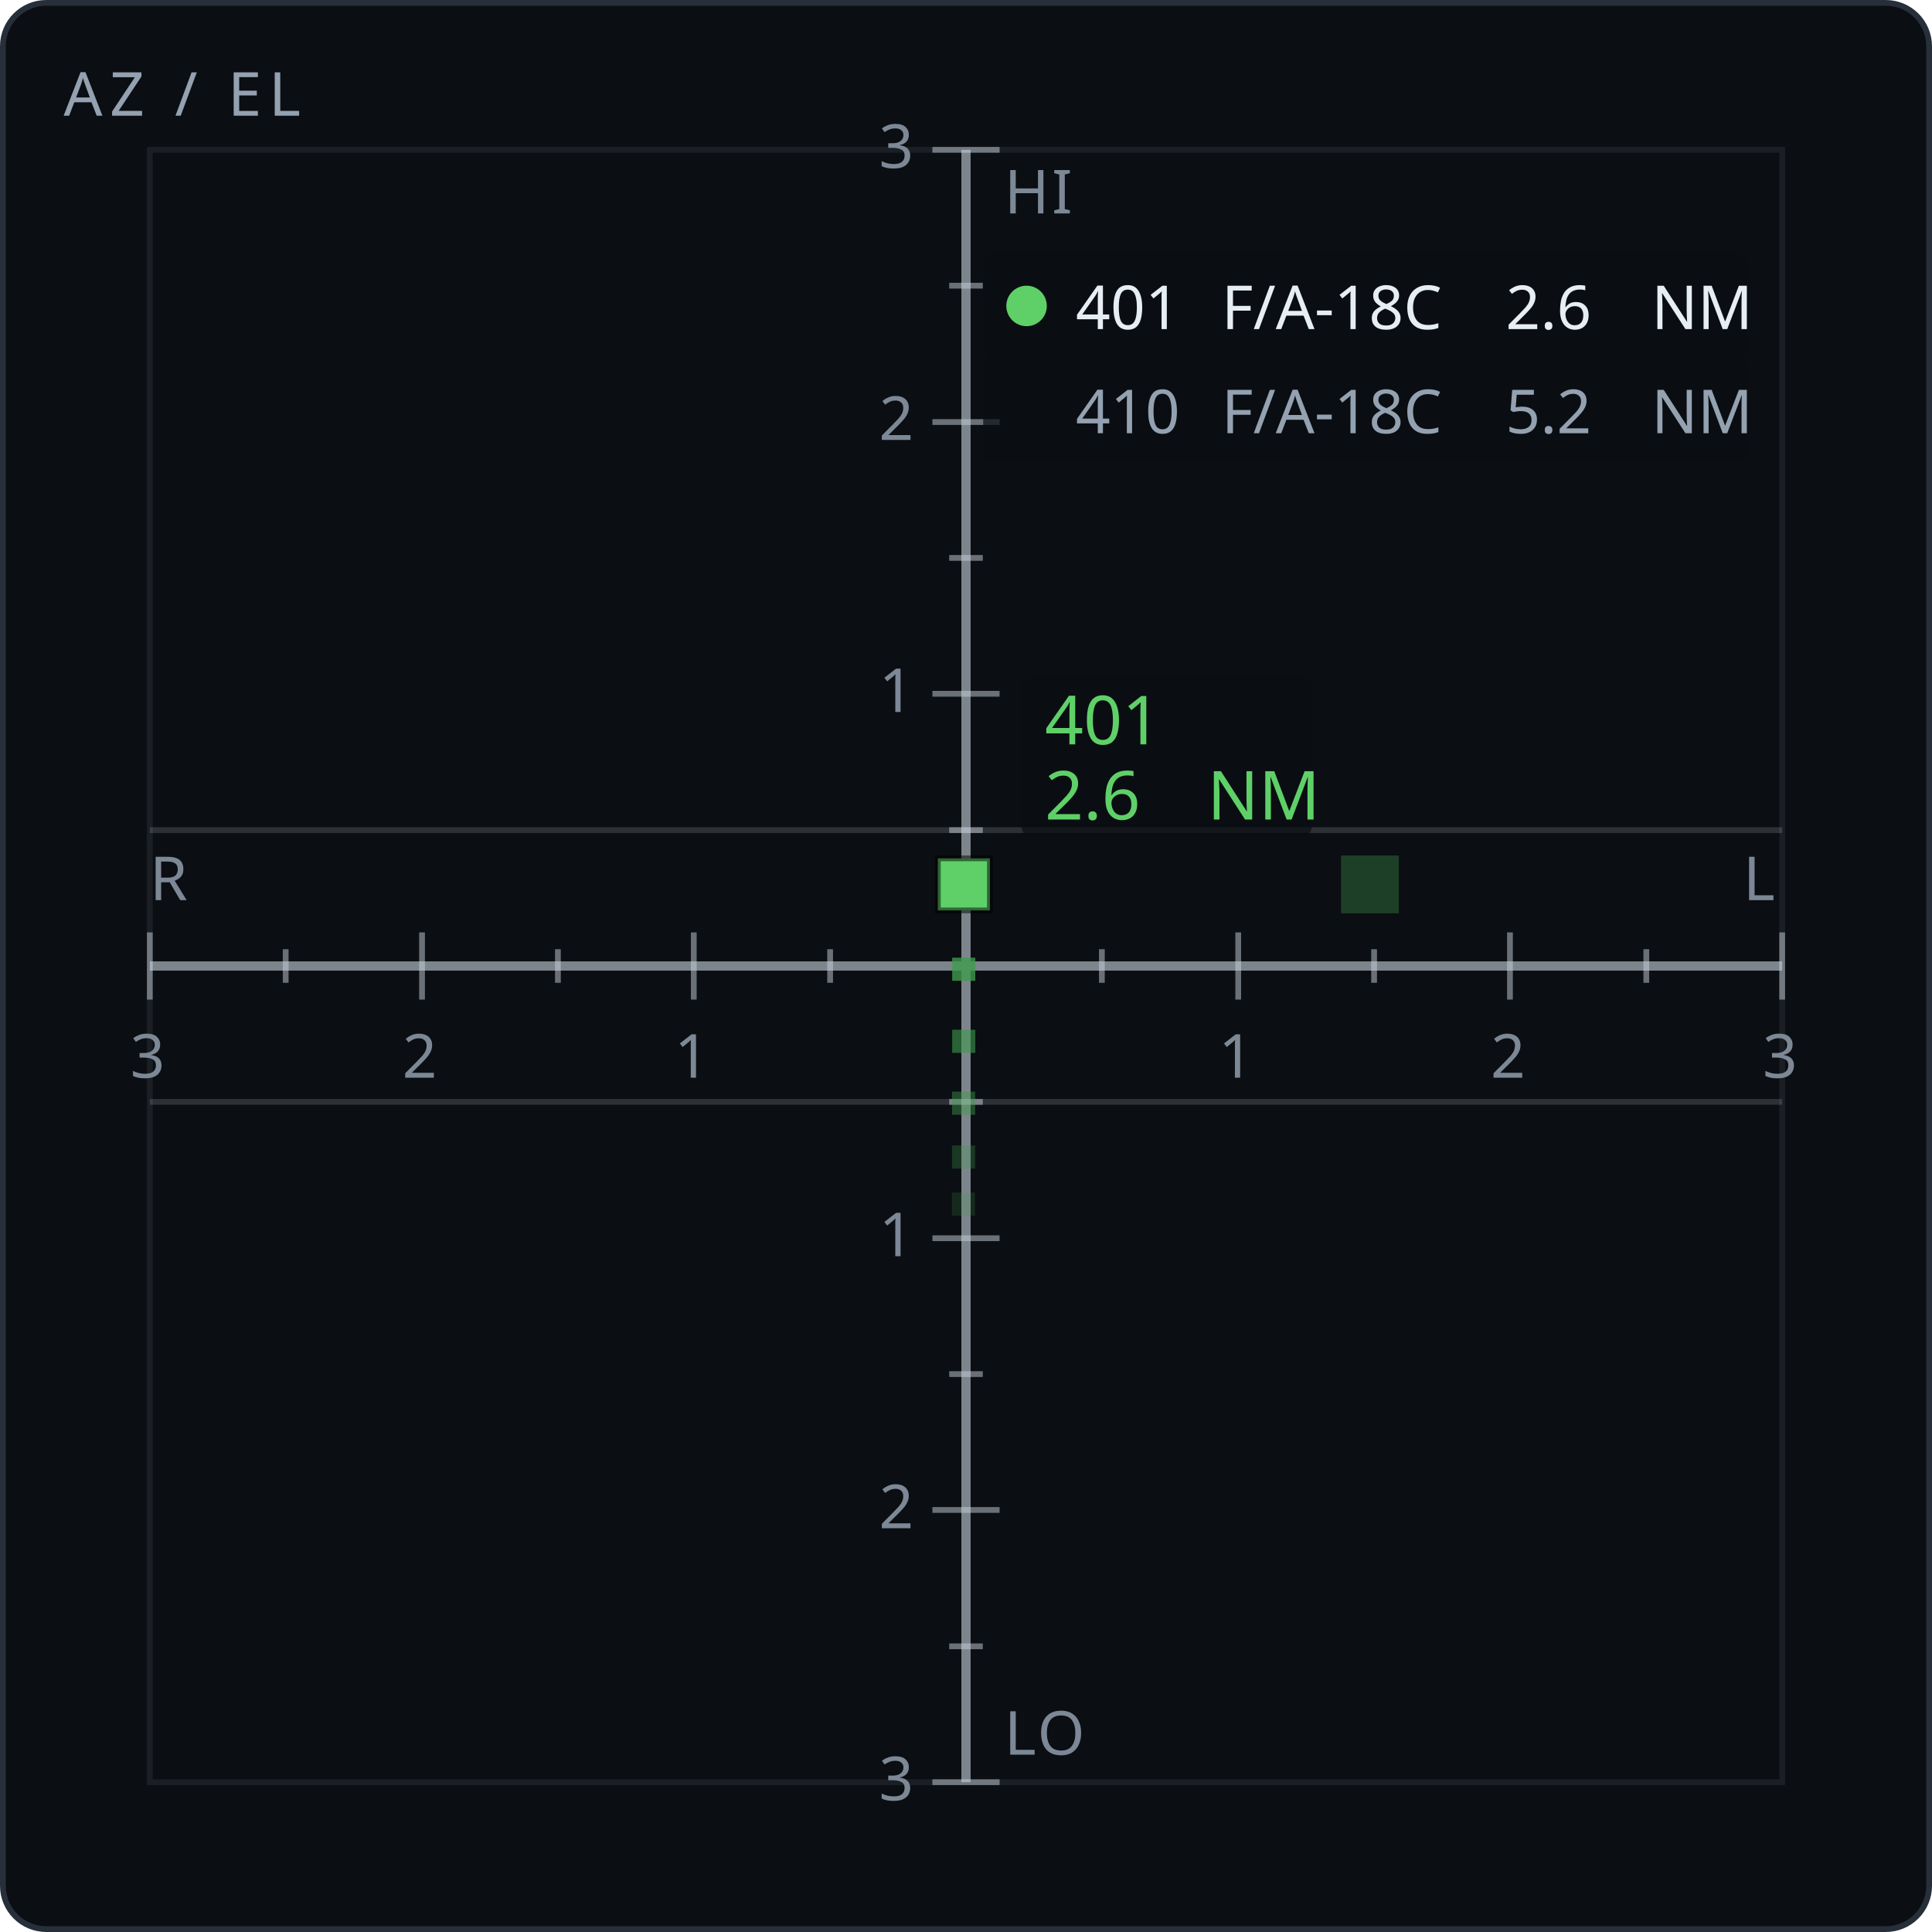
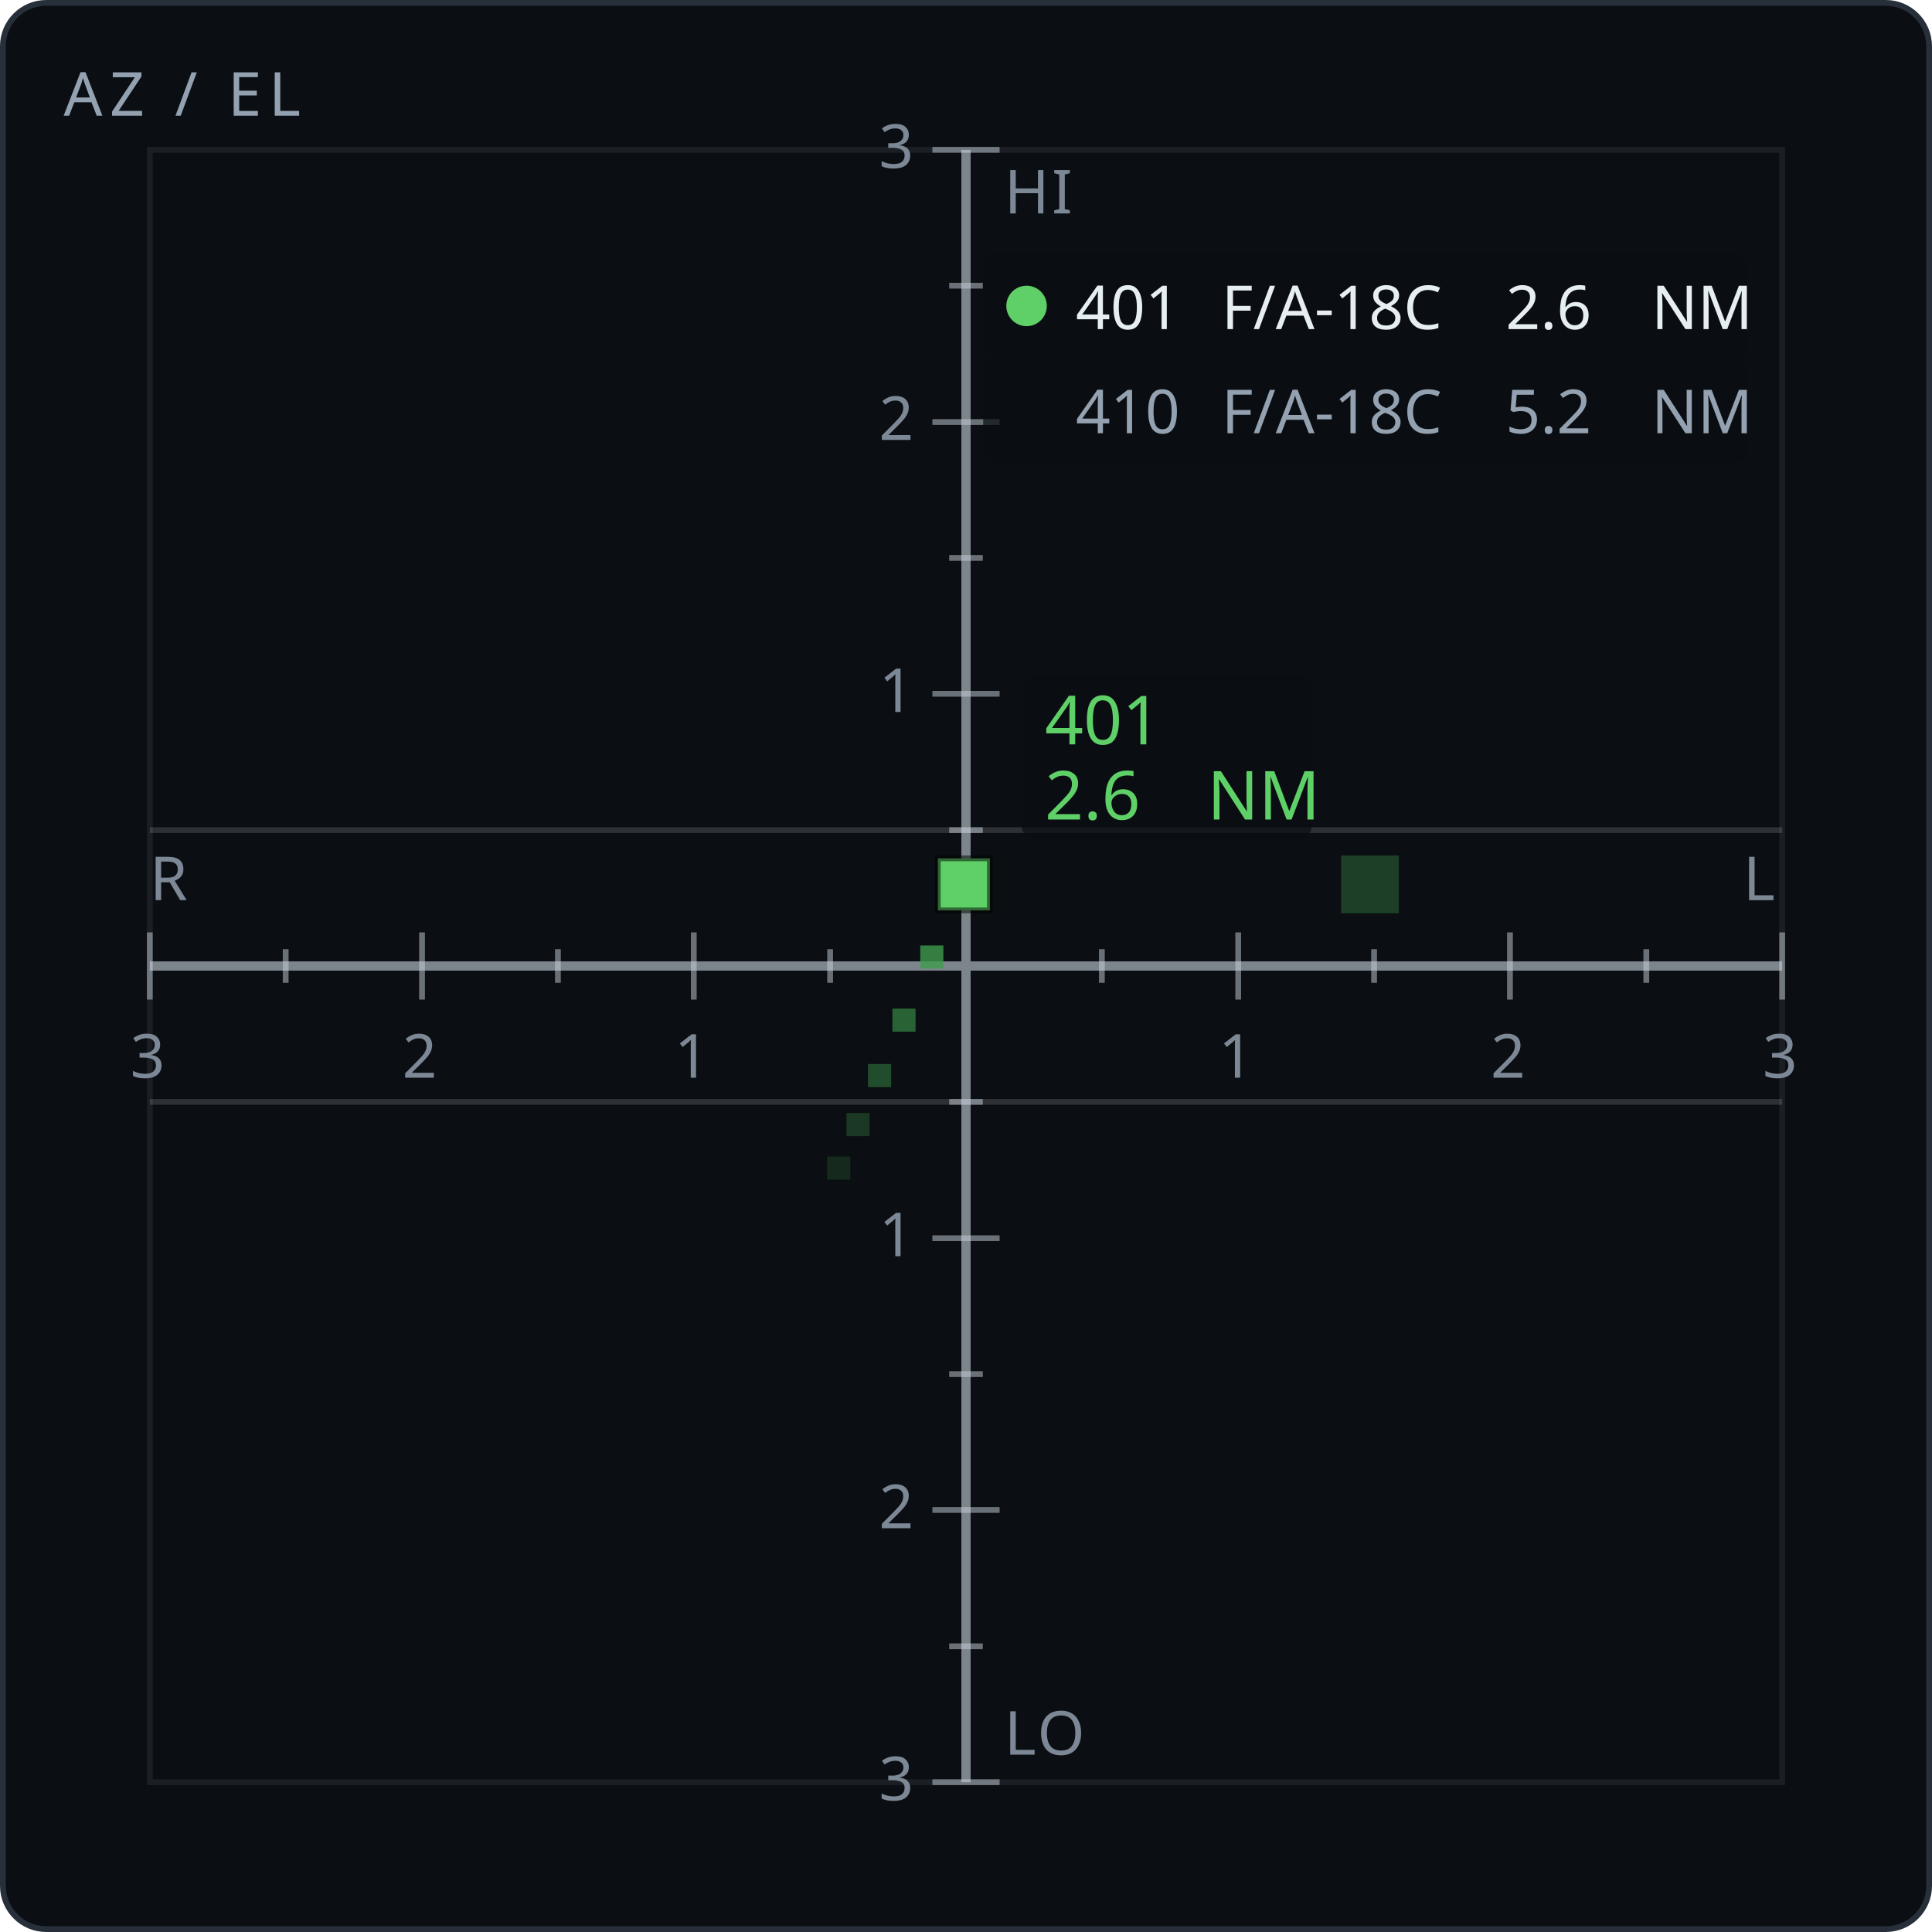
<svg xmlns="http://www.w3.org/2000/svg" width="334" height="334" viewBox="0 0 334 334" fill="none">
  <g id="Scope/AZ EL display / contact=contact">
    <rect id="box" x="0.5" y="0.5" width="333" height="333" rx="7.5" fill="#0B0E12" stroke="#262F3A" stroke-width="1" />
    <g id="span.lbl" transform="translate(11 9)">
      <text id="AZ / EL" fill="#93A1B0" xml:space="preserve" style="white-space: pre" font-family="IBM Plex Mono" font-size="10.5" font-weight="400" letter-spacing="0.12em">
        <tspan x="0" y="11.01">AZ / EL</tspan>
      </text>
    </g>
    <g id="svg" transform="translate(1 1) scale(0.83)">
      <rect x="30" y="30" width="340" height="340" stroke="rgb(147, 161, 176)" fill="none" fill-opacity="1" fill-rule="nonzero" stroke-opacity="0.12" stroke-linecap="butt" stroke-linejoin="miter" stroke-miterlimit="4" opacity="1" stroke-width="1.205" />
      <path d="M370 171.7H30M370 228.3H30" stroke="rgb(201, 211, 221)" fill="none" fill-opacity="1" fill-rule="nonzero" stroke-opacity="0.18" stroke-linecap="butt" stroke-linejoin="miter" stroke-miterlimit="4" opacity="1" stroke-width="1.205" />
      <path d="M370 200H30M200 30V370" stroke="rgb(201, 211, 221)" stroke-opacity="0.6" stroke-width="1.928" fill="none" fill-opacity="1" fill-rule="nonzero" stroke-linecap="butt" stroke-linejoin="miter" stroke-miterlimit="4" opacity="1" />
      <path d="M370.0 193.0v14.0M341.7 196.5v7.0M313.3 193.0v14.0M285.0 196.5v7.0M256.7 193.0v14.0M228.3 196.5v7.0M171.7 196.5v7.0M143.3 193.0v14.0M115.0 196.5v7.0M86.7 193.0v14.0M58.3 196.5v7.0M30.0 193.0v14.0M193.0 370.0h14.0M196.5 341.7h7.0M193.0 313.3h14.0M196.5 285.0h7.0M193.0 256.7h14.0M196.5 228.3h7.0M196.5 171.7h7.0M193.0 143.3h14.0M196.5 115.0h7.0M193.0 86.7h14.0M196.5 58.3h7.0M193.0 30.0h14.0" stroke="rgb(201, 211, 221)" stroke-opacity="0.5" fill="none" fill-opacity="1" fill-rule="nonzero" stroke-linecap="butt" stroke-linejoin="miter" stroke-miterlimit="4" opacity="1" stroke-width="1.205" />
+       <line x1="199.6" y1="183.0" x2="202.0" y2="182.3" stroke="rgb(95, 208, 104)" stroke-width="2.169" stroke-linecap="round" fill="rgb(0, 0, 0)" fill-opacity="1" fill-rule="nonzero" stroke-opacity="1" stroke-linejoin="miter" stroke-miterlimit="4" opacity="1" />
    </g>
    <g id="div" transform="translate(1 1)">
      <g id="span.mono" transform="translate(303.73 174.3)">
        <text id="3" fill="#7D8896" xml:space="preserve" style="white-space: pre" font-family="IBM Plex Mono" font-size="10.5" font-weight="400" letter-spacing="0.04em">
          <tspan x="0" y="11.01">3</tspan>
        </text>
      </g>
      <g id="span.mono" transform="translate(256.7 174.3)">
        <text id="2" fill="#7D8896" xml:space="preserve" style="white-space: pre" font-family="IBM Plex Mono" font-size="10.5" font-weight="400" letter-spacing="0.04em">
          <tspan x="0" y="11.01">2</tspan>
        </text>
      </g>
      <g id="span.mono" transform="translate(209.66 174.3)">
        <text id="1" fill="#7D8896" xml:space="preserve" style="white-space: pre" font-family="IBM Plex Mono" font-size="10.5" font-weight="400" letter-spacing="0.04em">
          <tspan x="0" y="11.01">1</tspan>
        </text>
      </g>
      <g id="span.mono" transform="translate(115.59 174.3)">
        <text id="1" fill="#7D8896" xml:space="preserve" style="white-space: pre" font-family="IBM Plex Mono" font-size="10.5" font-weight="400" letter-spacing="0.04em">
          <tspan x="0" y="11.01">1</tspan>
        </text>
      </g>
      <g id="span.mono" transform="translate(68.55 174.3)">
        <text id="2" fill="#7D8896" xml:space="preserve" style="white-space: pre" font-family="IBM Plex Mono" font-size="10.5" font-weight="400" letter-spacing="0.04em">
          <tspan x="0" y="11.01">2</tspan>
        </text>
      </g>
      <g id="span.mono" transform="translate(21.52 174.3)">
        <text id="3" fill="#7D8896" xml:space="preserve" style="white-space: pre" font-family="IBM Plex Mono" font-size="10.5" font-weight="400" letter-spacing="0.04em">
          <tspan x="0" y="11.01">3</tspan>
        </text>
      </g>
      <g id="span.mono" transform="translate(150.95 299.22)">
        <text id="3" fill="#7D8896" xml:space="preserve" style="white-space: pre" font-family="IBM Plex Mono" font-size="10.5" font-weight="400" letter-spacing="0.04em">
          <tspan x="0" y="11.01">3</tspan>
        </text>
      </g>
      <g id="span.mono" transform="translate(150.95 252.19)">
        <text id="2" fill="#7D8896" xml:space="preserve" style="white-space: pre" font-family="IBM Plex Mono" font-size="10.5" font-weight="400" letter-spacing="0.04em">
          <tspan x="0" y="11.01">2</tspan>
        </text>
      </g>
      <g id="span.mono" transform="translate(150.95 205.16)">
        <text id="1" fill="#7D8896" xml:space="preserve" style="white-space: pre" font-family="IBM Plex Mono" font-size="10.5" font-weight="400" letter-spacing="0.04em">
          <tspan x="0" y="11.01">1</tspan>
        </text>
      </g>
      <g id="span.mono" transform="translate(150.95 111.08)">
        <text id="1" fill="#7D8896" xml:space="preserve" style="white-space: pre" font-family="IBM Plex Mono" font-size="10.5" font-weight="400" letter-spacing="0.04em">
          <tspan x="0" y="11.01">1</tspan>
        </text>
      </g>
      <g id="span.mono" transform="translate(150.95 64.05)">
        <text id="2" fill="#7D8896" xml:space="preserve" style="white-space: pre" font-family="IBM Plex Mono" font-size="10.5" font-weight="400" letter-spacing="0.04em">
          <tspan x="0" y="11.01">2</tspan>
        </text>
      </g>
      <g id="span.mono" transform="translate(150.95 17.02)">
        <text id="3" fill="#7D8896" xml:space="preserve" style="white-space: pre" font-family="IBM Plex Mono" font-size="10.5" font-weight="400" letter-spacing="0.04em">
          <tspan x="0" y="11.01">3</tspan>
        </text>
      </g>
      <g id="span.mono" transform="translate(24.89 143.61)">
        <text id="R" fill="#7D8896" xml:space="preserve" style="white-space: pre" font-family="IBM Plex Mono" font-size="10.5" font-weight="400" letter-spacing="0.04em">
          <tspan x="0" y="11.01">R</tspan>
        </text>
      </g>
      <g id="span.mono" transform="translate(300.36 143.61)">
        <text id="L" fill="#7D8896" xml:space="preserve" style="white-space: pre" font-family="IBM Plex Mono" font-size="10.5" font-weight="400" letter-spacing="0.04em">
          <tspan x="0" y="11.01">L</tspan>
        </text>
      </g>
      <g id="span.mono" transform="translate(172.63 24.89)">
        <text id="HI" fill="#7D8896" xml:space="preserve" style="white-space: pre" font-family="IBM Plex Mono" font-size="10.5" font-weight="400" letter-spacing="0.04em">
          <tspan x="0" y="11.01">HI</tspan>
        </text>
      </g>
      <g id="span.mono" transform="translate(172.63 291.34)">
        <text id="LO" fill="#7D8896" xml:space="preserve" style="white-space: pre" font-family="IBM Plex Mono" font-size="10.5" font-weight="400" letter-spacing="0.04em">
          <tspan x="0" y="11.01">LO</tspan>
        </text>
      </g>
      <g id="span" transform="translate(230.83 146.89)" opacity="0.35">
        <rect id="fill" width="10" height="10" fill="#3E9A4C" />
      </g>
-       <g id="span" transform="translate(163.61 164.56)" opacity="0.8">
+       <g id="span" transform="translate(158.09 162.45)" opacity="0.8">
        <rect id="fill" width="4" height="4" fill="#3E9A4C" />
      </g>
-       <g id="span" transform="translate(163.61 177.02)" opacity="0.6">
+       <g id="span" transform="translate(153.28 173.36)" opacity="0.6">
        <rect id="fill" width="4" height="4" fill="#3E9A4C" />
      </g>
-       <g id="span" transform="translate(163.59 187.72)" opacity="0.45">
+       <g id="span" transform="translate(149.06 182.94)" opacity="0.45">
        <rect id="fill" width="4" height="4" fill="#3E9A4C" />
      </g>
-       <g id="span" transform="translate(163.58 197.02)" opacity="0.3">
+       <g id="span" transform="translate(145.33 191.41)" opacity="0.3">
        <rect id="fill" width="4" height="4" fill="#3E9A4C" />
      </g>
-       <g id="span" transform="translate(163.56 205.16)" opacity="0.2">
+       <g id="span" transform="translate(142 198.94)" opacity="0.2">
        <rect id="fill" width="4" height="4" fill="#3E9A4C" />
      </g>
      <g id="span" transform="translate(160.63 146.89)">
        <rect id="box" x="0.5" y="0.5" width="9" height="9" fill="#5FD068" stroke="#000000" stroke-opacity="0.5" stroke-width="1" />
      </g>
      <g id="span.mono" transform="translate(175.63 115.89)">
        <rect id="fill" width="50.13" height="28" rx="2" fill="#0B0E12" fill-opacity="0.72" />
        <text id="401" fill="#5FD068" xml:space="preserve" style="white-space: pre" font-family="IBM Plex Mono" font-size="11.7" font-weight="400" letter-spacing="0em">
          <tspan x="4" y="11.79">401</tspan>
        </text>
        <g id="div" transform="translate(4 14)">
          <text id="2.6" fill="#5FD068" xml:space="preserve" style="white-space: pre" font-family="IBM Plex Mono" font-size="11.7" font-weight="400" letter-spacing="0em">
            <tspan x="0" y="10.79">2.6</tspan>
          </text>
          <text id="NM" fill="#5FD068" xml:space="preserve" style="white-space: pre" font-family="IBM Plex Mono" font-size="11.7" font-weight="400" letter-spacing="0em">
            <tspan x="28.08" y="10.79">NM</tspan>
          </text>
        </g>
      </g>
      <g id="401" transform="translate(153.63 139.89)" />
      <g id="410" transform="translate(223.83 139.89)" />
    </g>
    <g id="AZ/EL tracks" transform="translate(169.97 43.89)">
      <g id="button">
        <rect id="fill" width="132.14" height="18" rx="2" fill="#0B0E12" fill-opacity="0.72" />
        <g id="span" transform="translate(4 5.5)">
          <rect id="fill" width="7" height="7" rx="3.5" fill="#5FD068" />
        </g>
        <g id="span" transform="translate(16 0)">
          <text id="401" fill="#E6EDF3" xml:space="preserve" style="white-space: pre" font-family="IBM Plex Mono" font-size="10.5" font-weight="400" letter-spacing="0em">
            <tspan x="0" y="13.01">401</tspan>
          </text>
          <text id="F/A-18C" fill="#E6EDF3" xml:space="preserve" style="white-space: pre" font-family="IBM Plex Mono" font-size="10.5" font-weight="400" letter-spacing="0em">
            <tspan x="25.22" y="13.01">F/A-18C</tspan>
          </text>
        </g>
        <g id="span" transform="translate(90.33 0)">
          <text id="2.6" fill="#E6EDF3" xml:space="preserve" style="white-space: pre" font-family="IBM Plex Mono" font-size="10.5" font-weight="400" letter-spacing="0em">
            <tspan x="0" y="13.01">2.6</tspan>
          </text>
          <text id="NM" fill="#E6EDF3" xml:space="preserve" style="white-space: pre" font-family="IBM Plex Mono" font-size="10.5" font-weight="400" letter-spacing="0em">
            <tspan x="25.21" y="13.01">NM</tspan>
          </text>
        </g>
      </g>
      <g id="button" transform="translate(0 18)">
        <rect id="fill" width="132.14" height="18" rx="2" fill="#0B0E12" fill-opacity="0.72" />
        <g id="span" transform="translate(4 5.5)" />
        <g id="span" transform="translate(16 0)">
          <text id="410" fill="#93A1B0" xml:space="preserve" style="white-space: pre" font-family="IBM Plex Mono" font-size="10.5" font-weight="400" letter-spacing="0em">
            <tspan x="0" y="13.01">410</tspan>
          </text>
          <text id="F/A-18C" fill="#93A1B0" xml:space="preserve" style="white-space: pre" font-family="IBM Plex Mono" font-size="10.5" font-weight="400" letter-spacing="0em">
            <tspan x="25.22" y="13.01">F/A-18C</tspan>
          </text>
        </g>
        <g id="span" transform="translate(90.33 0)">
          <text id="5.2" fill="#93A1B0" xml:space="preserve" style="white-space: pre" font-family="IBM Plex Mono" font-size="10.5" font-weight="400" letter-spacing="0em">
            <tspan x="0" y="13.01">5.2</tspan>
          </text>
          <text id="NM" fill="#93A1B0" xml:space="preserve" style="white-space: pre" font-family="IBM Plex Mono" font-size="10.5" font-weight="400" letter-spacing="0em">
            <tspan x="25.21" y="13.01">NM</tspan>
          </text>
        </g>
      </g>
      <g id="div" transform="translate(0 36)" />
    </g>
  </g>
</svg>
